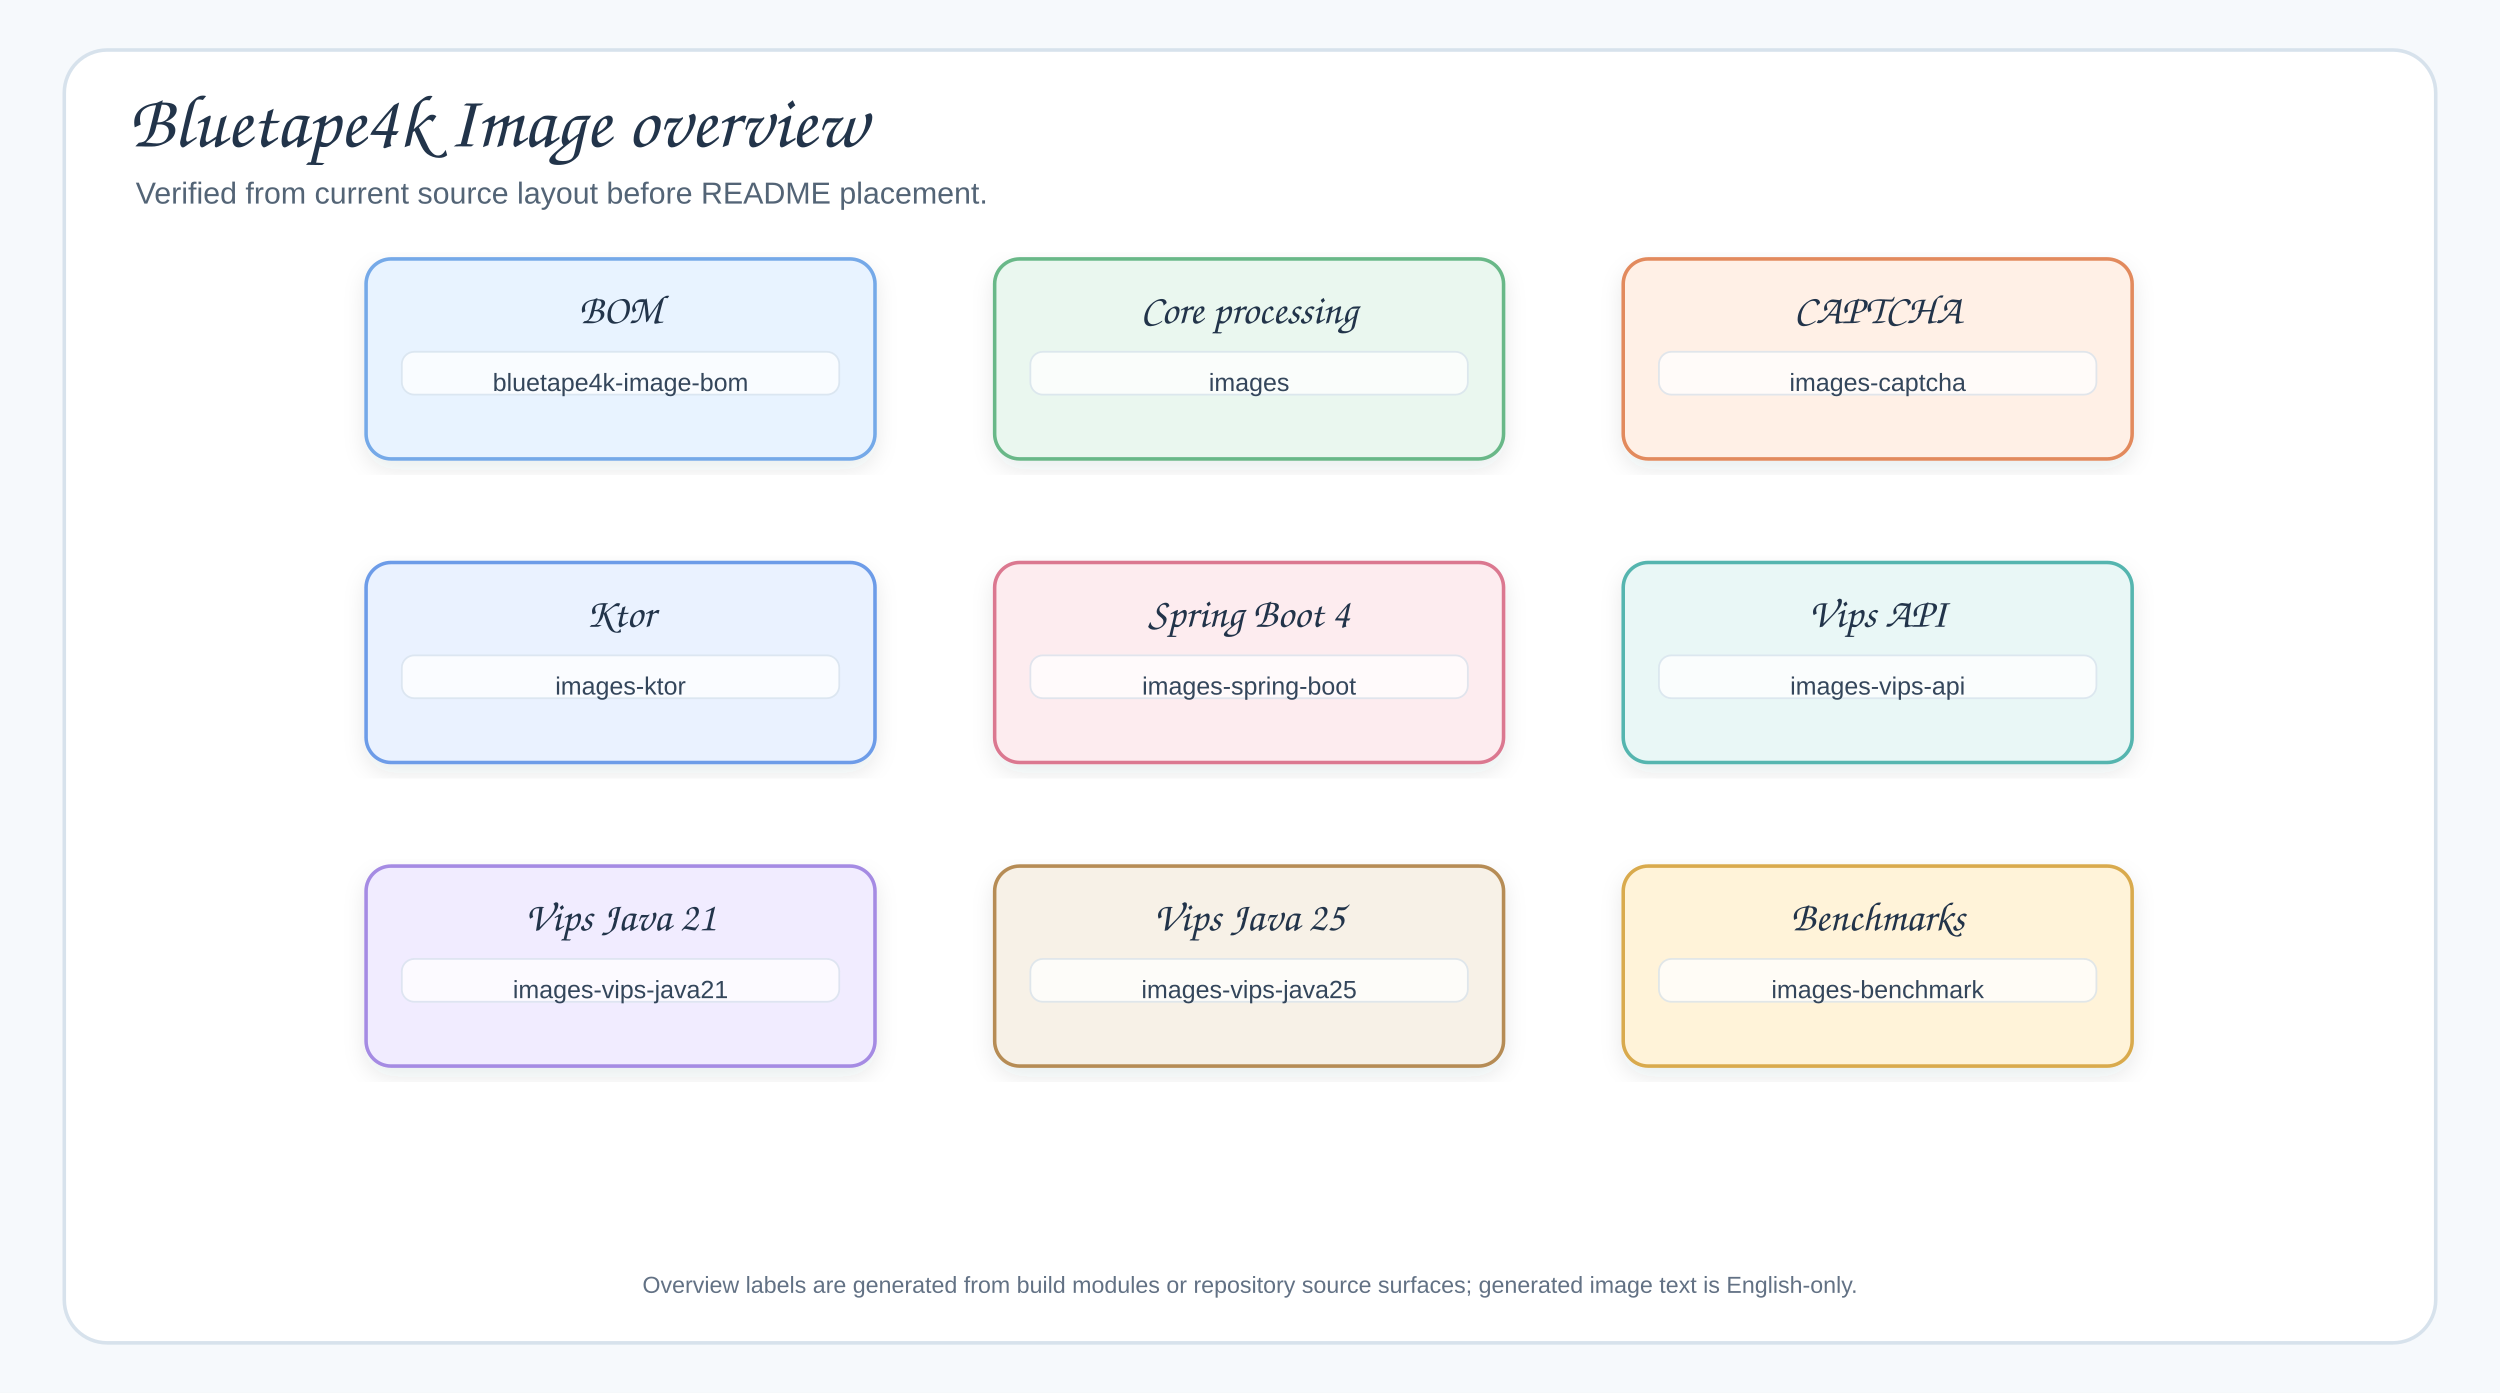
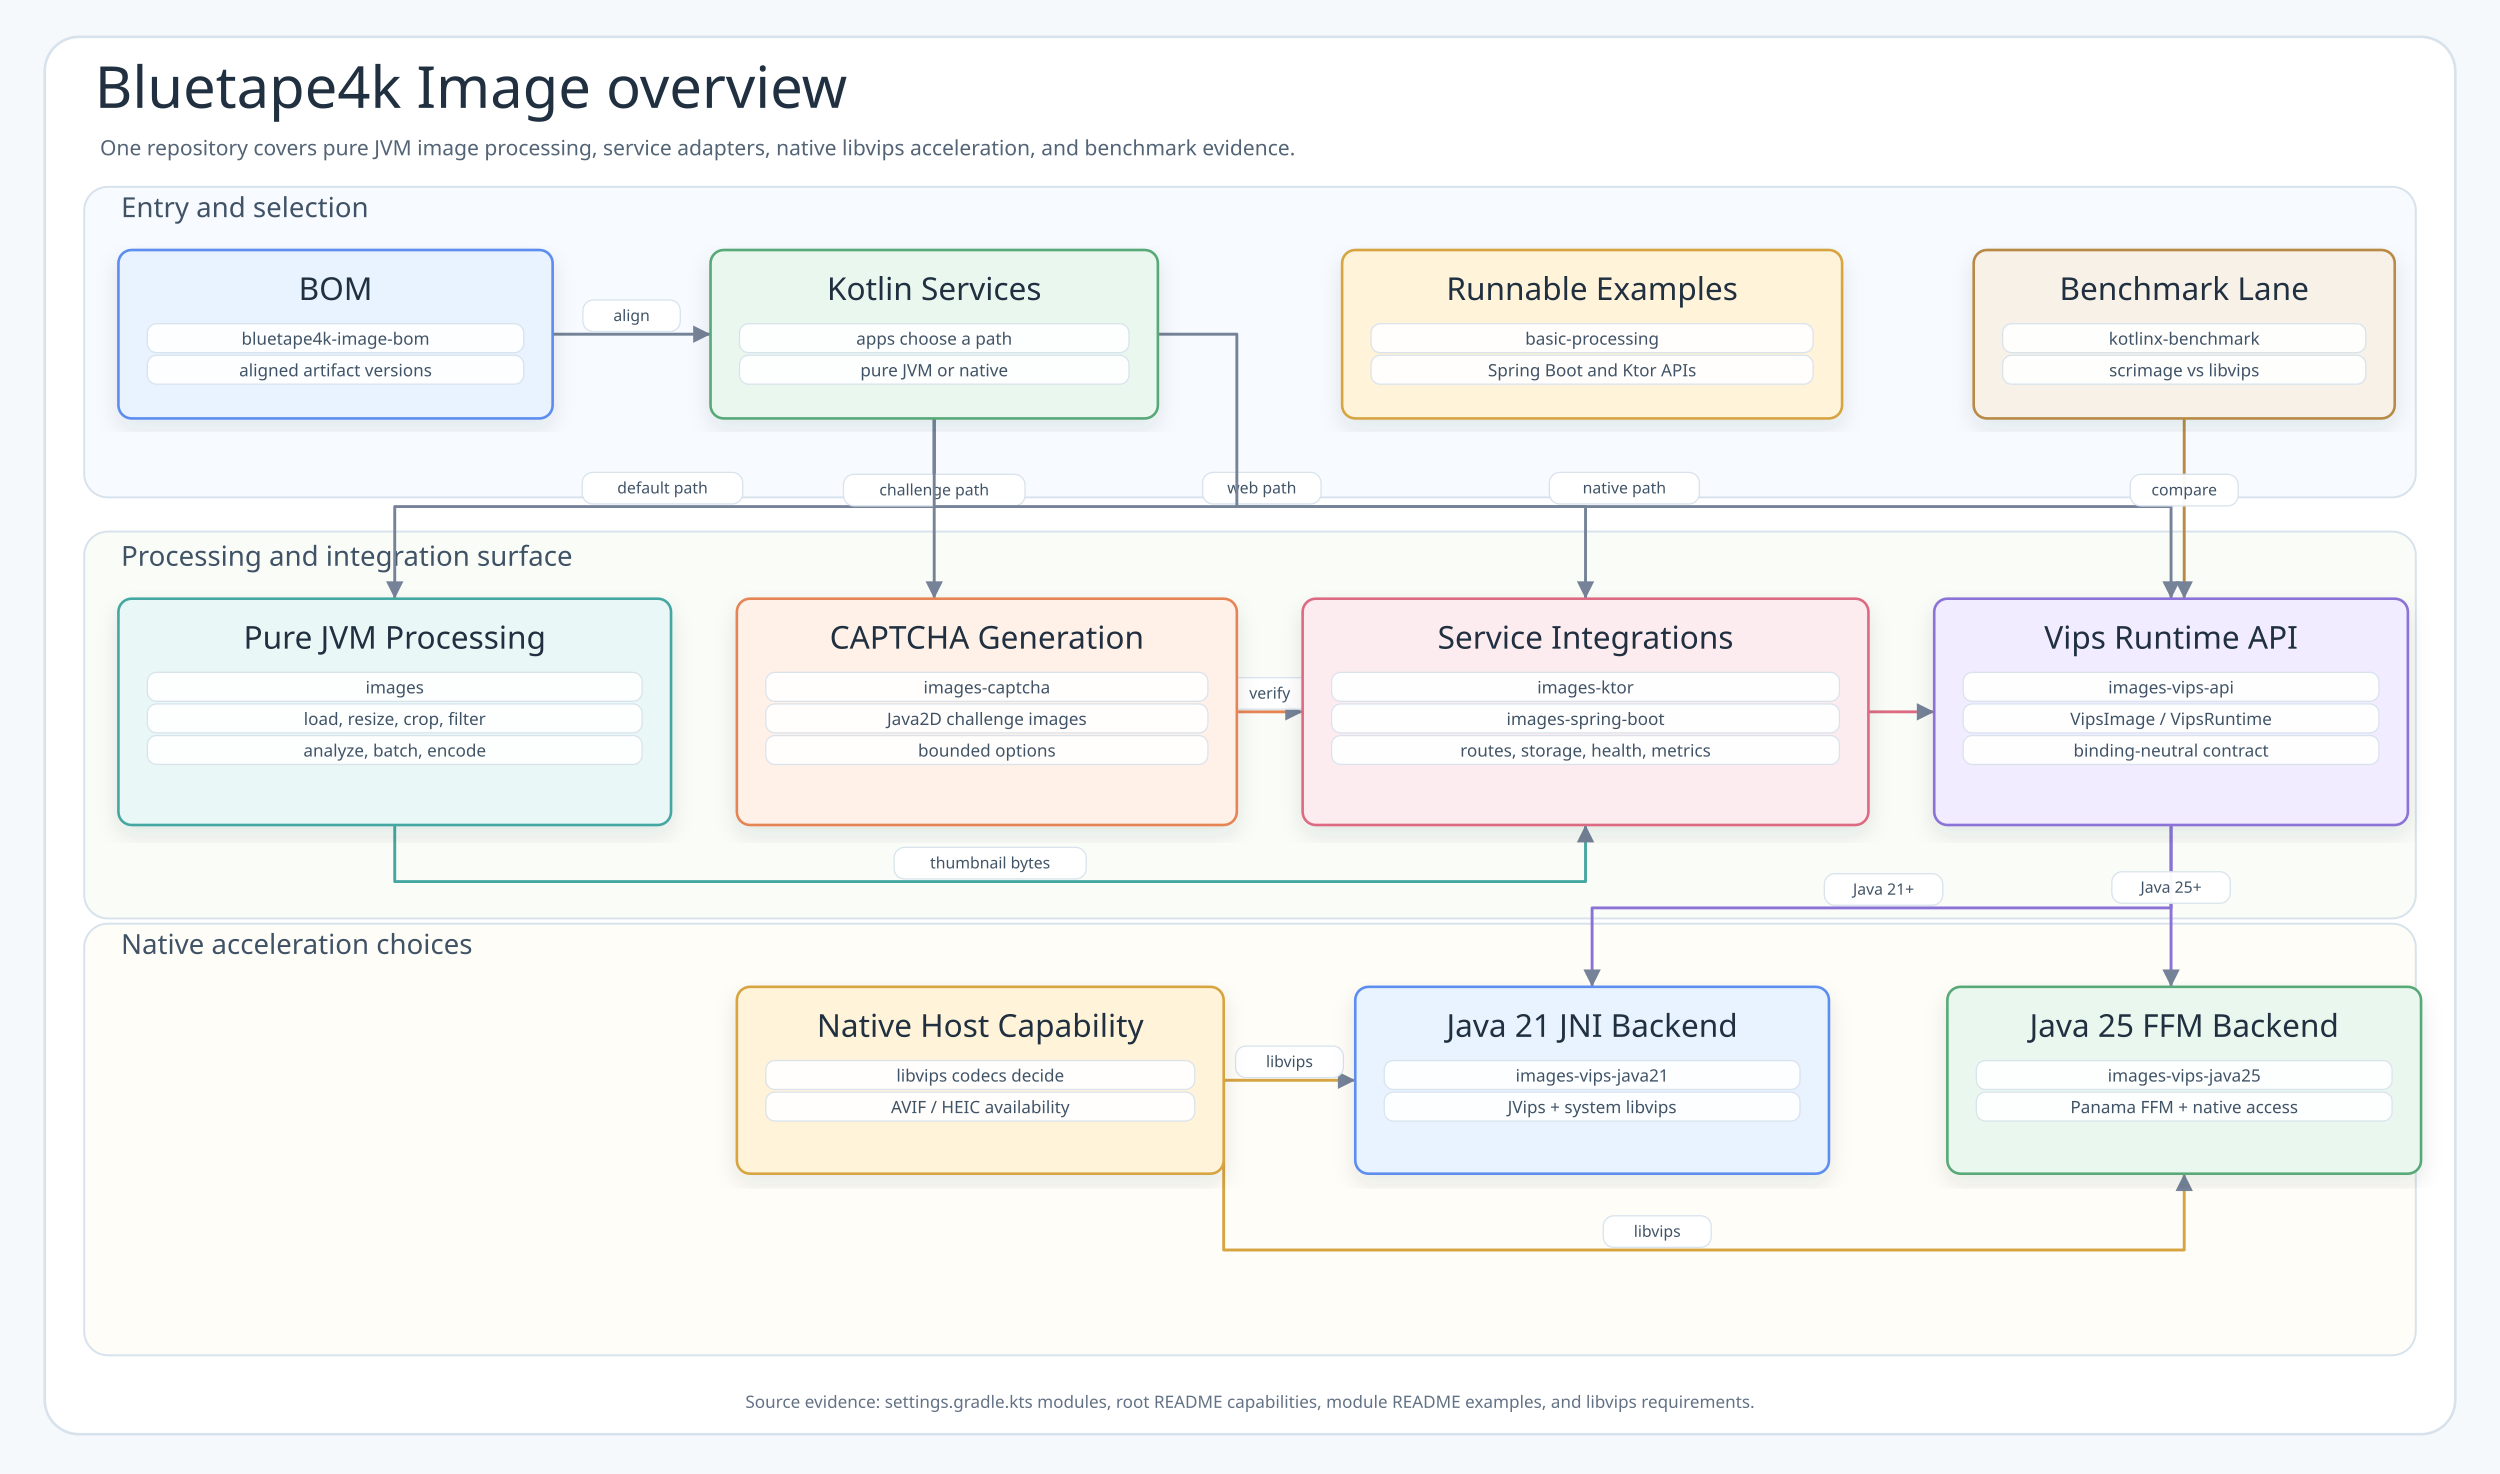
- <svg xmlns="http://www.w3.org/2000/svg" width="1400" height="780" viewBox="0 0 1400 780" role="img" aria-labelledby="title desc">
+ <svg xmlns="http://www.w3.org/2000/svg" width="1900" height="1120" viewBox="0 0 1900 1120" role="img" aria-label="Bluetape4k Image overview">
  <defs>
    <filter id="shadow" x="-8%" y="-8%" width="116%" height="116%">
-       <feDropShadow dx="0" dy="5" stdDeviation="6" flood-color="#203040" flood-opacity="0.09" />
+       <feDropShadow dx="0" dy="7" stdDeviation="8" flood-color="#203040" flood-opacity="0.10" />
    </filter>
-     <style>.canvas{fill:#F6F9FC}.frame{fill:#FFFFFF;stroke:#D7E2EC;stroke-width:2}.title{font-family:"Architects Daughter","Comic Sans MS","Comic Sans",cursive;font-size:42px;fill:#22344A;font-weight:400}.subtitle{font-family:"Comic Sans MS","Comic Sans","Comic Neue",Arial,sans-serif;font-size:17px;fill:#536476;font-weight:400}.group{filter:url(#shadow);stroke-width:2}.gtitle{font-family:"Architects Daughter","Comic Sans MS","Comic Sans",cursive;font-size:23px;fill:#22344A;font-weight:400}.label{font-family:"Comic Sans MS","Comic Sans","Comic Neue",Arial,sans-serif;font-size:14px;fill:#34465B;font-weight:400}.small{font-family:"Comic Sans MS","Comic Sans","Comic Neue",Arial,sans-serif;font-size:13px;fill:#627184;font-weight:400}.axis{font-family:"Architects Daughter","Comic Sans MS","Comic Sans",cursive;font-size:22px;fill:#22344A;font-weight:400}</style>
+     <marker id="arrow" markerWidth="8" markerHeight="8" refX="7" refY="4" orient="auto" markerUnits="strokeWidth">
+       <path d="M 1 1 L 7 4 L 1 7 Z" fill="#758297" />
+     </marker>
+     <style>
+     .canvas{fill:#F6F9FC}
+     .frame{fill:#FFFFFF;stroke:#D7E2EC;stroke-width:2}
+     .layer{stroke:#D7E2EC;stroke-width:1.5}
+     .title{font-family:"Architects Daughter";font-size:44px;fill:#203040;font-weight:400}
+     .subtitle{font-family:"Comic Mono";font-size:16px;fill:#536476;font-weight:400}
+     .section{font-family:"Architects Daughter";font-size:21px;fill:#405366;font-weight:400}
+     .card-title{font-family:"Architects Daughter";font-size:24px;fill:#203040;font-weight:400}
+     .detail{font-family:"Comic Mono";font-size:13px;fill:#405366;font-weight:400}
+     .label{font-family:"Comic Mono";font-size:12px;fill:#405366;font-weight:400}
+     .footer{font-family:"Comic Mono";font-size:13px;fill:#627184;font-weight:400}
+     .card{filter:url(#shadow);stroke-width:2}
+     .edge{stroke-width:2.2;fill:none;marker-end:url(#arrow);stroke-linecap:round;stroke-linejoin:round}
+   </style>
  </defs>
-   <rect class="canvas" width="1400" height="780" />
-   <rect class="frame" x="36" y="28" width="1328" height="724" rx="24" />
+   <rect class="canvas" width="1900" height="1120" />
+   <rect class="frame" x="34" y="28" width="1832" height="1062" rx="26" />
  <text class="title" x="72" y="82">Bluetape4k Image overview</text>
-   <text class="subtitle" x="76" y="114">Verified from current source layout before README placement.</text>
-   <g transform="translate(205,145)">
-     <rect class="group" x="0" y="0" width="285" height="112" rx="14" fill="#E8F3FF" stroke="#75A9E8" />
-     <text class="gtitle" x="142.5" y="36" text-anchor="middle">BOM</text>
-     <rect x="20" y="52" width="245" height="24" rx="7" fill="#FFFFFF" opacity="0.76" stroke="#D7E2EC" />
-     <text class="label" x="142.5" y="70" text-anchor="middle" dominant-baseline="middle">bluetape4k-image-bom</text>
+   <text class="subtitle" x="76" y="118">One repository covers pure JVM image processing, service adapters, native libvips acceleration, and benchmark evidence.</text>
+   <rect class="layer" x="64" y="142" width="1772" height="236" rx="18" fill="#F7FBFF" />
+   <rect class="layer" x="64" y="404" width="1772" height="294" rx="18" fill="#FAFCF7" />
+   <rect class="layer" x="64" y="702" width="1772" height="328" rx="18" fill="#FFFDF7" />
+   <text class="section" x="92" y="165">Entry and selection</text>
+   <text class="section" x="92" y="430">Processing and integration surface</text>
+   <text class="section" x="92" y="725">Native acceleration choices</text>
+   <g id="edges">
+     <path class="edge" d="M 420 254 L 540 254" stroke="#758297" />
+     <rect x="443.0" y="228.0" width="74" height="24" rx="8" fill="#FFFFFF" stroke="#D7E2EC" opacity="0.96" />
+     <text class="label" x="480.0" y="244.0" text-anchor="middle">align</text>
+     <path class="edge" d="M 710 318 L 710 385 L 300 385 L 300 455" stroke="#758297" />
+     <rect x="442.5" y="359.0" width="122" height="24" rx="8" fill="#FFFFFF" stroke="#D7E2EC" opacity="0.96" />
+     <text class="label" x="503.5" y="375.0" text-anchor="middle">default path</text>
+     <path class="edge" d="M 710 318 L 710 455" stroke="#758297" />
+     <rect x="641.0" y="360.5" width="138" height="24" rx="8" fill="#FFFFFF" stroke="#D7E2EC" opacity="0.96" />
+     <text class="label" x="710.0" y="376.5" text-anchor="middle">challenge path</text>
+     <path class="edge" d="M 710 318 L 710 385 L 1205 385 L 1205 455" stroke="#758297" />
+     <rect x="914.0" y="359.0" width="90" height="24" rx="8" fill="#FFFFFF" stroke="#D7E2EC" opacity="0.96" />
+     <text class="label" x="959.0" y="375.0" text-anchor="middle">web path</text>
+     <path class="edge" d="M 880 254 L 940 254 L 940 385 L 1650 385 L 1650 455" stroke="#758297" />
+     <rect x="1177.5" y="359.0" width="114" height="24" rx="8" fill="#FFFFFF" stroke="#D7E2EC" opacity="0.96" />
+     <text class="label" x="1234.5" y="375.0" text-anchor="middle">native path</text>
+     <path class="edge" d="M 300 627 L 300 670 L 1205 670 L 1205 627" stroke="#45A7A1" />
+     <rect x="679.5" y="644.0" width="146" height="24" rx="8" fill="#FFFFFF" stroke="#D7E2EC" opacity="0.96" />
+     <text class="label" x="752.5" y="660.0" text-anchor="middle">thumbnail bytes</text>
+     <path class="edge" d="M 940 541 L 990 541" stroke="#E58554" />
+     <rect x="928.0" y="515.0" width="74" height="24" rx="8" fill="#FFFFFF" stroke="#D7E2EC" opacity="0.96" />
+     <text class="label" x="965.0" y="531.0" text-anchor="middle">verify</text>
+     <path class="edge" d="M 1420 541 L 1470 541" stroke="#DC6B82" />
+     <path class="edge" d="M 1650 627 L 1650 690 L 1210 690 L 1210 750" stroke="#8A72D6" />
+     <rect x="1386.5" y="664.0" width="90" height="24" rx="8" fill="#FFFFFF" stroke="#D7E2EC" opacity="0.96" />
+     <text class="label" x="1431.5" y="680.0" text-anchor="middle">Java 21+</text>
+     <path class="edge" d="M 1650 627 L 1650 750" stroke="#8A72D6" />
+     <rect x="1605.0" y="662.5" width="90" height="24" rx="8" fill="#FFFFFF" stroke="#D7E2EC" opacity="0.96" />
+     <text class="label" x="1650.0" y="678.5" text-anchor="middle">Java 25+</text>
+     <path class="edge" d="M 930 821 L 1030 821" stroke="#D6A441" />
+     <rect x="939.0" y="795.0" width="82" height="24" rx="8" fill="#FFFFFF" stroke="#D7E2EC" opacity="0.96" />
+     <text class="label" x="980.0" y="811.0" text-anchor="middle">libvips</text>
+     <path class="edge" d="M 930 821 L 930 950 L 1660 950 L 1660 892" stroke="#D6A441" />
+     <rect x="1218.5" y="924.0" width="82" height="24" rx="8" fill="#FFFFFF" stroke="#D7E2EC" opacity="0.96" />
+     <text class="label" x="1259.5" y="940.0" text-anchor="middle">libvips</text>
+     <path class="edge" d="M 1660 318 L 1660 455" stroke="#B88A44" />
+     <rect x="1619.0" y="360.5" width="82" height="24" rx="8" fill="#FFFFFF" stroke="#D7E2EC" opacity="0.96" />
+     <text class="label" x="1660.0" y="376.5" text-anchor="middle">compare</text>
  </g>
-   <g transform="translate(557,145)">
-     <rect class="group" x="0" y="0" width="285" height="112" rx="14" fill="#EAF7EF" stroke="#69B888" />
-     <text class="gtitle" x="142.5" y="36" text-anchor="middle">Core processing</text>
-     <rect x="20" y="52" width="245" height="24" rx="7" fill="#FFFFFF" opacity="0.76" stroke="#D7E2EC" />
-     <text class="label" x="142.5" y="70" text-anchor="middle" dominant-baseline="middle">images</text>
+   <g id="nodes">
+     <g id="bom">
+       <rect class="card" x="90" y="190" width="330" height="128" rx="10" fill="#E8F3FF" stroke="#5B8DEF" />
+       <text class="card-title" x="255" y="228" text-anchor="middle">BOM</text>
+       <rect x="112" y="246" width="286" height="22" rx="7" fill="#FFFFFF" stroke="#D7E2EC" opacity="0.92" />
+       <text class="detail" x="255" y="262" text-anchor="middle">bluetape4k-image-bom</text>
+       <rect x="112" y="270" width="286" height="22" rx="7" fill="#FFFFFF" stroke="#D7E2EC" opacity="0.92" />
+       <text class="detail" x="255" y="286" text-anchor="middle">aligned artifact versions</text>
+     </g>
+     <g id="consumer">
+       <rect class="card" x="540" y="190" width="340" height="128" rx="10" fill="#EAF7EF" stroke="#58A978" />
+       <text class="card-title" x="710" y="228" text-anchor="middle">Kotlin Services</text>
+       <rect x="562" y="246" width="296" height="22" rx="7" fill="#FFFFFF" stroke="#D7E2EC" opacity="0.92" />
+       <text class="detail" x="710" y="262" text-anchor="middle">apps choose a path</text>
+       <rect x="562" y="270" width="296" height="22" rx="7" fill="#FFFFFF" stroke="#D7E2EC" opacity="0.92" />
+       <text class="detail" x="710" y="286" text-anchor="middle">pure JVM or native</text>
+     </g>
+     <g id="examples">
+       <rect class="card" x="1020" y="190" width="380" height="128" rx="10" fill="#FFF3D9" stroke="#D6A441" />
+       <text class="card-title" x="1210" y="228" text-anchor="middle">Runnable Examples</text>
+       <rect x="1042" y="246" width="336" height="22" rx="7" fill="#FFFFFF" stroke="#D7E2EC" opacity="0.92" />
+       <text class="detail" x="1210" y="262" text-anchor="middle">basic-processing</text>
+       <rect x="1042" y="270" width="336" height="22" rx="7" fill="#FFFFFF" stroke="#D7E2EC" opacity="0.92" />
+       <text class="detail" x="1210" y="286" text-anchor="middle">Spring Boot and Ktor APIs</text>
+     </g>
+     <g id="benchmark">
+       <rect class="card" x="1500" y="190" width="320" height="128" rx="10" fill="#F7F1E7" stroke="#B88A44" />
+       <text class="card-title" x="1660" y="228" text-anchor="middle">Benchmark Lane</text>
+       <rect x="1522" y="246" width="276" height="22" rx="7" fill="#FFFFFF" stroke="#D7E2EC" opacity="0.92" />
+       <text class="detail" x="1660" y="262" text-anchor="middle">kotlinx-benchmark</text>
+       <rect x="1522" y="270" width="276" height="22" rx="7" fill="#FFFFFF" stroke="#D7E2EC" opacity="0.92" />
+       <text class="detail" x="1660" y="286" text-anchor="middle">scrimage vs libvips</text>
+     </g>
+     <g id="scrimage">
+       <rect class="card" x="90" y="455" width="420" height="172" rx="10" fill="#E9F7F6" stroke="#45A7A1" />
+       <text class="card-title" x="300" y="493" text-anchor="middle">Pure JVM Processing</text>
+       <rect x="112" y="511" width="376" height="22" rx="7" fill="#FFFFFF" stroke="#D7E2EC" opacity="0.92" />
+       <text class="detail" x="300" y="527" text-anchor="middle">images</text>
+       <rect x="112" y="535" width="376" height="22" rx="7" fill="#FFFFFF" stroke="#D7E2EC" opacity="0.92" />
+       <text class="detail" x="300" y="551" text-anchor="middle">load, resize, crop, filter</text>
+       <rect x="112" y="559" width="376" height="22" rx="7" fill="#FFFFFF" stroke="#D7E2EC" opacity="0.92" />
+       <text class="detail" x="300" y="575" text-anchor="middle">analyze, batch, encode</text>
+     </g>
+     <g id="captcha">
+       <rect class="card" x="560" y="455" width="380" height="172" rx="10" fill="#FFF1E8" stroke="#E58554" />
+       <text class="card-title" x="750" y="493" text-anchor="middle">CAPTCHA Generation</text>
+       <rect x="582" y="511" width="336" height="22" rx="7" fill="#FFFFFF" stroke="#D7E2EC" opacity="0.92" />
+       <text class="detail" x="750" y="527" text-anchor="middle">images-captcha</text>
+       <rect x="582" y="535" width="336" height="22" rx="7" fill="#FFFFFF" stroke="#D7E2EC" opacity="0.92" />
+       <text class="detail" x="750" y="551" text-anchor="middle">Java2D challenge images</text>
+       <rect x="582" y="559" width="336" height="22" rx="7" fill="#FFFFFF" stroke="#D7E2EC" opacity="0.92" />
+       <text class="detail" x="750" y="575" text-anchor="middle">bounded options</text>
+     </g>
+     <g id="service">
+       <rect class="card" x="990" y="455" width="430" height="172" rx="10" fill="#FDECEF" stroke="#DC6B82" />
+       <text class="card-title" x="1205" y="493" text-anchor="middle">Service Integrations</text>
+       <rect x="1012" y="511" width="386" height="22" rx="7" fill="#FFFFFF" stroke="#D7E2EC" opacity="0.92" />
+       <text class="detail" x="1205" y="527" text-anchor="middle">images-ktor</text>
+       <rect x="1012" y="535" width="386" height="22" rx="7" fill="#FFFFFF" stroke="#D7E2EC" opacity="0.92" />
+       <text class="detail" x="1205" y="551" text-anchor="middle">images-spring-boot</text>
+       <rect x="1012" y="559" width="386" height="22" rx="7" fill="#FFFFFF" stroke="#D7E2EC" opacity="0.92" />
+       <text class="detail" x="1205" y="575" text-anchor="middle">routes, storage, health, metrics</text>
+     </g>
+     <g id="vipsApi">
+       <rect class="card" x="1470" y="455" width="360" height="172" rx="10" fill="#F1ECFF" stroke="#8A72D6" />
+       <text class="card-title" x="1650" y="493" text-anchor="middle">Vips Runtime API</text>
+       <rect x="1492" y="511" width="316" height="22" rx="7" fill="#FFFFFF" stroke="#D7E2EC" opacity="0.92" />
+       <text class="detail" x="1650" y="527" text-anchor="middle">images-vips-api</text>
+       <rect x="1492" y="535" width="316" height="22" rx="7" fill="#FFFFFF" stroke="#D7E2EC" opacity="0.92" />
+       <text class="detail" x="1650" y="551" text-anchor="middle">VipsImage / VipsRuntime</text>
+       <rect x="1492" y="559" width="316" height="22" rx="7" fill="#FFFFFF" stroke="#D7E2EC" opacity="0.92" />
+       <text class="detail" x="1650" y="575" text-anchor="middle">binding-neutral contract</text>
+     </g>
+     <g id="jni">
+       <rect class="card" x="1030" y="750" width="360" height="142" rx="10" fill="#E8F3FF" stroke="#5B8DEF" />
+       <text class="card-title" x="1210" y="788" text-anchor="middle">Java 21 JNI Backend</text>
+       <rect x="1052" y="806" width="316" height="22" rx="7" fill="#FFFFFF" stroke="#D7E2EC" opacity="0.92" />
+       <text class="detail" x="1210" y="822" text-anchor="middle">images-vips-java21</text>
+       <rect x="1052" y="830" width="316" height="22" rx="7" fill="#FFFFFF" stroke="#D7E2EC" opacity="0.92" />
+       <text class="detail" x="1210" y="846" text-anchor="middle">JVips + system libvips</text>
+     </g>
+     <g id="ffm">
+       <rect class="card" x="1480" y="750" width="360" height="142" rx="10" fill="#EAF7EF" stroke="#58A978" />
+       <text class="card-title" x="1660" y="788" text-anchor="middle">Java 25 FFM Backend</text>
+       <rect x="1502" y="806" width="316" height="22" rx="7" fill="#FFFFFF" stroke="#D7E2EC" opacity="0.92" />
+       <text class="detail" x="1660" y="822" text-anchor="middle">images-vips-java25</text>
+       <rect x="1502" y="830" width="316" height="22" rx="7" fill="#FFFFFF" stroke="#D7E2EC" opacity="0.92" />
+       <text class="detail" x="1660" y="846" text-anchor="middle">Panama FFM + native access</text>
+     </g>
+     <g id="host">
+       <rect class="card" x="560" y="750" width="370" height="142" rx="10" fill="#FFF3D9" stroke="#D6A441" />
+       <text class="card-title" x="745" y="788" text-anchor="middle">Native Host Capability</text>
+       <rect x="582" y="806" width="326" height="22" rx="7" fill="#FFFFFF" stroke="#D7E2EC" opacity="0.92" />
+       <text class="detail" x="745" y="822" text-anchor="middle">libvips codecs decide</text>
+       <rect x="582" y="830" width="326" height="22" rx="7" fill="#FFFFFF" stroke="#D7E2EC" opacity="0.92" />
+       <text class="detail" x="745" y="846" text-anchor="middle">AVIF / HEIC availability</text>
+     </g>
  </g>
-   <g transform="translate(909,145)">
-     <rect class="group" x="0" y="0" width="285" height="112" rx="14" fill="#FFF0E6" stroke="#E28A5D" />
-     <text class="gtitle" x="142.5" y="36" text-anchor="middle">CAPTCHA</text>
-     <rect x="20" y="52" width="245" height="24" rx="7" fill="#FFFFFF" opacity="0.76" stroke="#D7E2EC" />
-     <text class="label" x="142.5" y="70" text-anchor="middle" dominant-baseline="middle">images-captcha</text>
-   </g>
-   <g transform="translate(205,315)">
-     <rect class="group" x="0" y="0" width="285" height="112" rx="14" fill="#EAF2FF" stroke="#6D9CE8" />
-     <text class="gtitle" x="142.5" y="36" text-anchor="middle">Ktor</text>
-     <rect x="20" y="52" width="245" height="24" rx="7" fill="#FFFFFF" opacity="0.76" stroke="#D7E2EC" />
-     <text class="label" x="142.5" y="70" text-anchor="middle" dominant-baseline="middle">images-ktor</text>
-   </g>
-   <g transform="translate(557,315)">
-     <rect class="group" x="0" y="0" width="285" height="112" rx="14" fill="#FDECEF" stroke="#DB7890" />
-     <text class="gtitle" x="142.5" y="36" text-anchor="middle">Spring Boot 4</text>
-     <rect x="20" y="52" width="245" height="24" rx="7" fill="#FFFFFF" opacity="0.76" stroke="#D7E2EC" />
-     <text class="label" x="142.5" y="70" text-anchor="middle" dominant-baseline="middle">images-spring-boot</text>
-   </g>
-   <g transform="translate(909,315)">
-     <rect class="group" x="0" y="0" width="285" height="112" rx="14" fill="#E9F7F6" stroke="#55B5AF" />
-     <text class="gtitle" x="142.5" y="36" text-anchor="middle">Vips API</text>
-     <rect x="20" y="52" width="245" height="24" rx="7" fill="#FFFFFF" opacity="0.76" stroke="#D7E2EC" />
-     <text class="label" x="142.5" y="70" text-anchor="middle" dominant-baseline="middle">images-vips-api</text>
-   </g>
-   <g transform="translate(205,485)">
-     <rect class="group" x="0" y="0" width="285" height="112" rx="14" fill="#F1ECFF" stroke="#A58BE3" />
-     <text class="gtitle" x="142.5" y="36" text-anchor="middle">Vips Java 21</text>
-     <rect x="20" y="52" width="245" height="24" rx="7" fill="#FFFFFF" opacity="0.76" stroke="#D7E2EC" />
-     <text class="label" x="142.5" y="70" text-anchor="middle" dominant-baseline="middle">images-vips-java21</text>
-   </g>
-   <g transform="translate(557,485)">
-     <rect class="group" x="0" y="0" width="285" height="112" rx="14" fill="#F7F1E7" stroke="#B68C55" />
-     <text class="gtitle" x="142.5" y="36" text-anchor="middle">Vips Java 25</text>
-     <rect x="20" y="52" width="245" height="24" rx="7" fill="#FFFFFF" opacity="0.76" stroke="#D7E2EC" />
-     <text class="label" x="142.5" y="70" text-anchor="middle" dominant-baseline="middle">images-vips-java25</text>
-   </g>
-   <g transform="translate(909,485)">
-     <rect class="group" x="0" y="0" width="285" height="112" rx="14" fill="#FFF3D9" stroke="#D9AA4D" />
-     <text class="gtitle" x="142.5" y="36" text-anchor="middle">Benchmarks</text>
-     <rect x="20" y="52" width="245" height="24" rx="7" fill="#FFFFFF" opacity="0.76" stroke="#D7E2EC" />
-     <text class="label" x="142.5" y="70" text-anchor="middle" dominant-baseline="middle">images-benchmark</text>
-   </g>
-   <text class="small" x="700.0" y="724" text-anchor="middle">Overview labels are generated from build modules or repository source surfaces; generated image text is English-only.</text>
+   <text class="footer" x="950.0" y="1070" text-anchor="middle">Source evidence: settings.gradle.kts modules, root README capabilities, module README examples, and libvips requirements.</text>
</svg>
